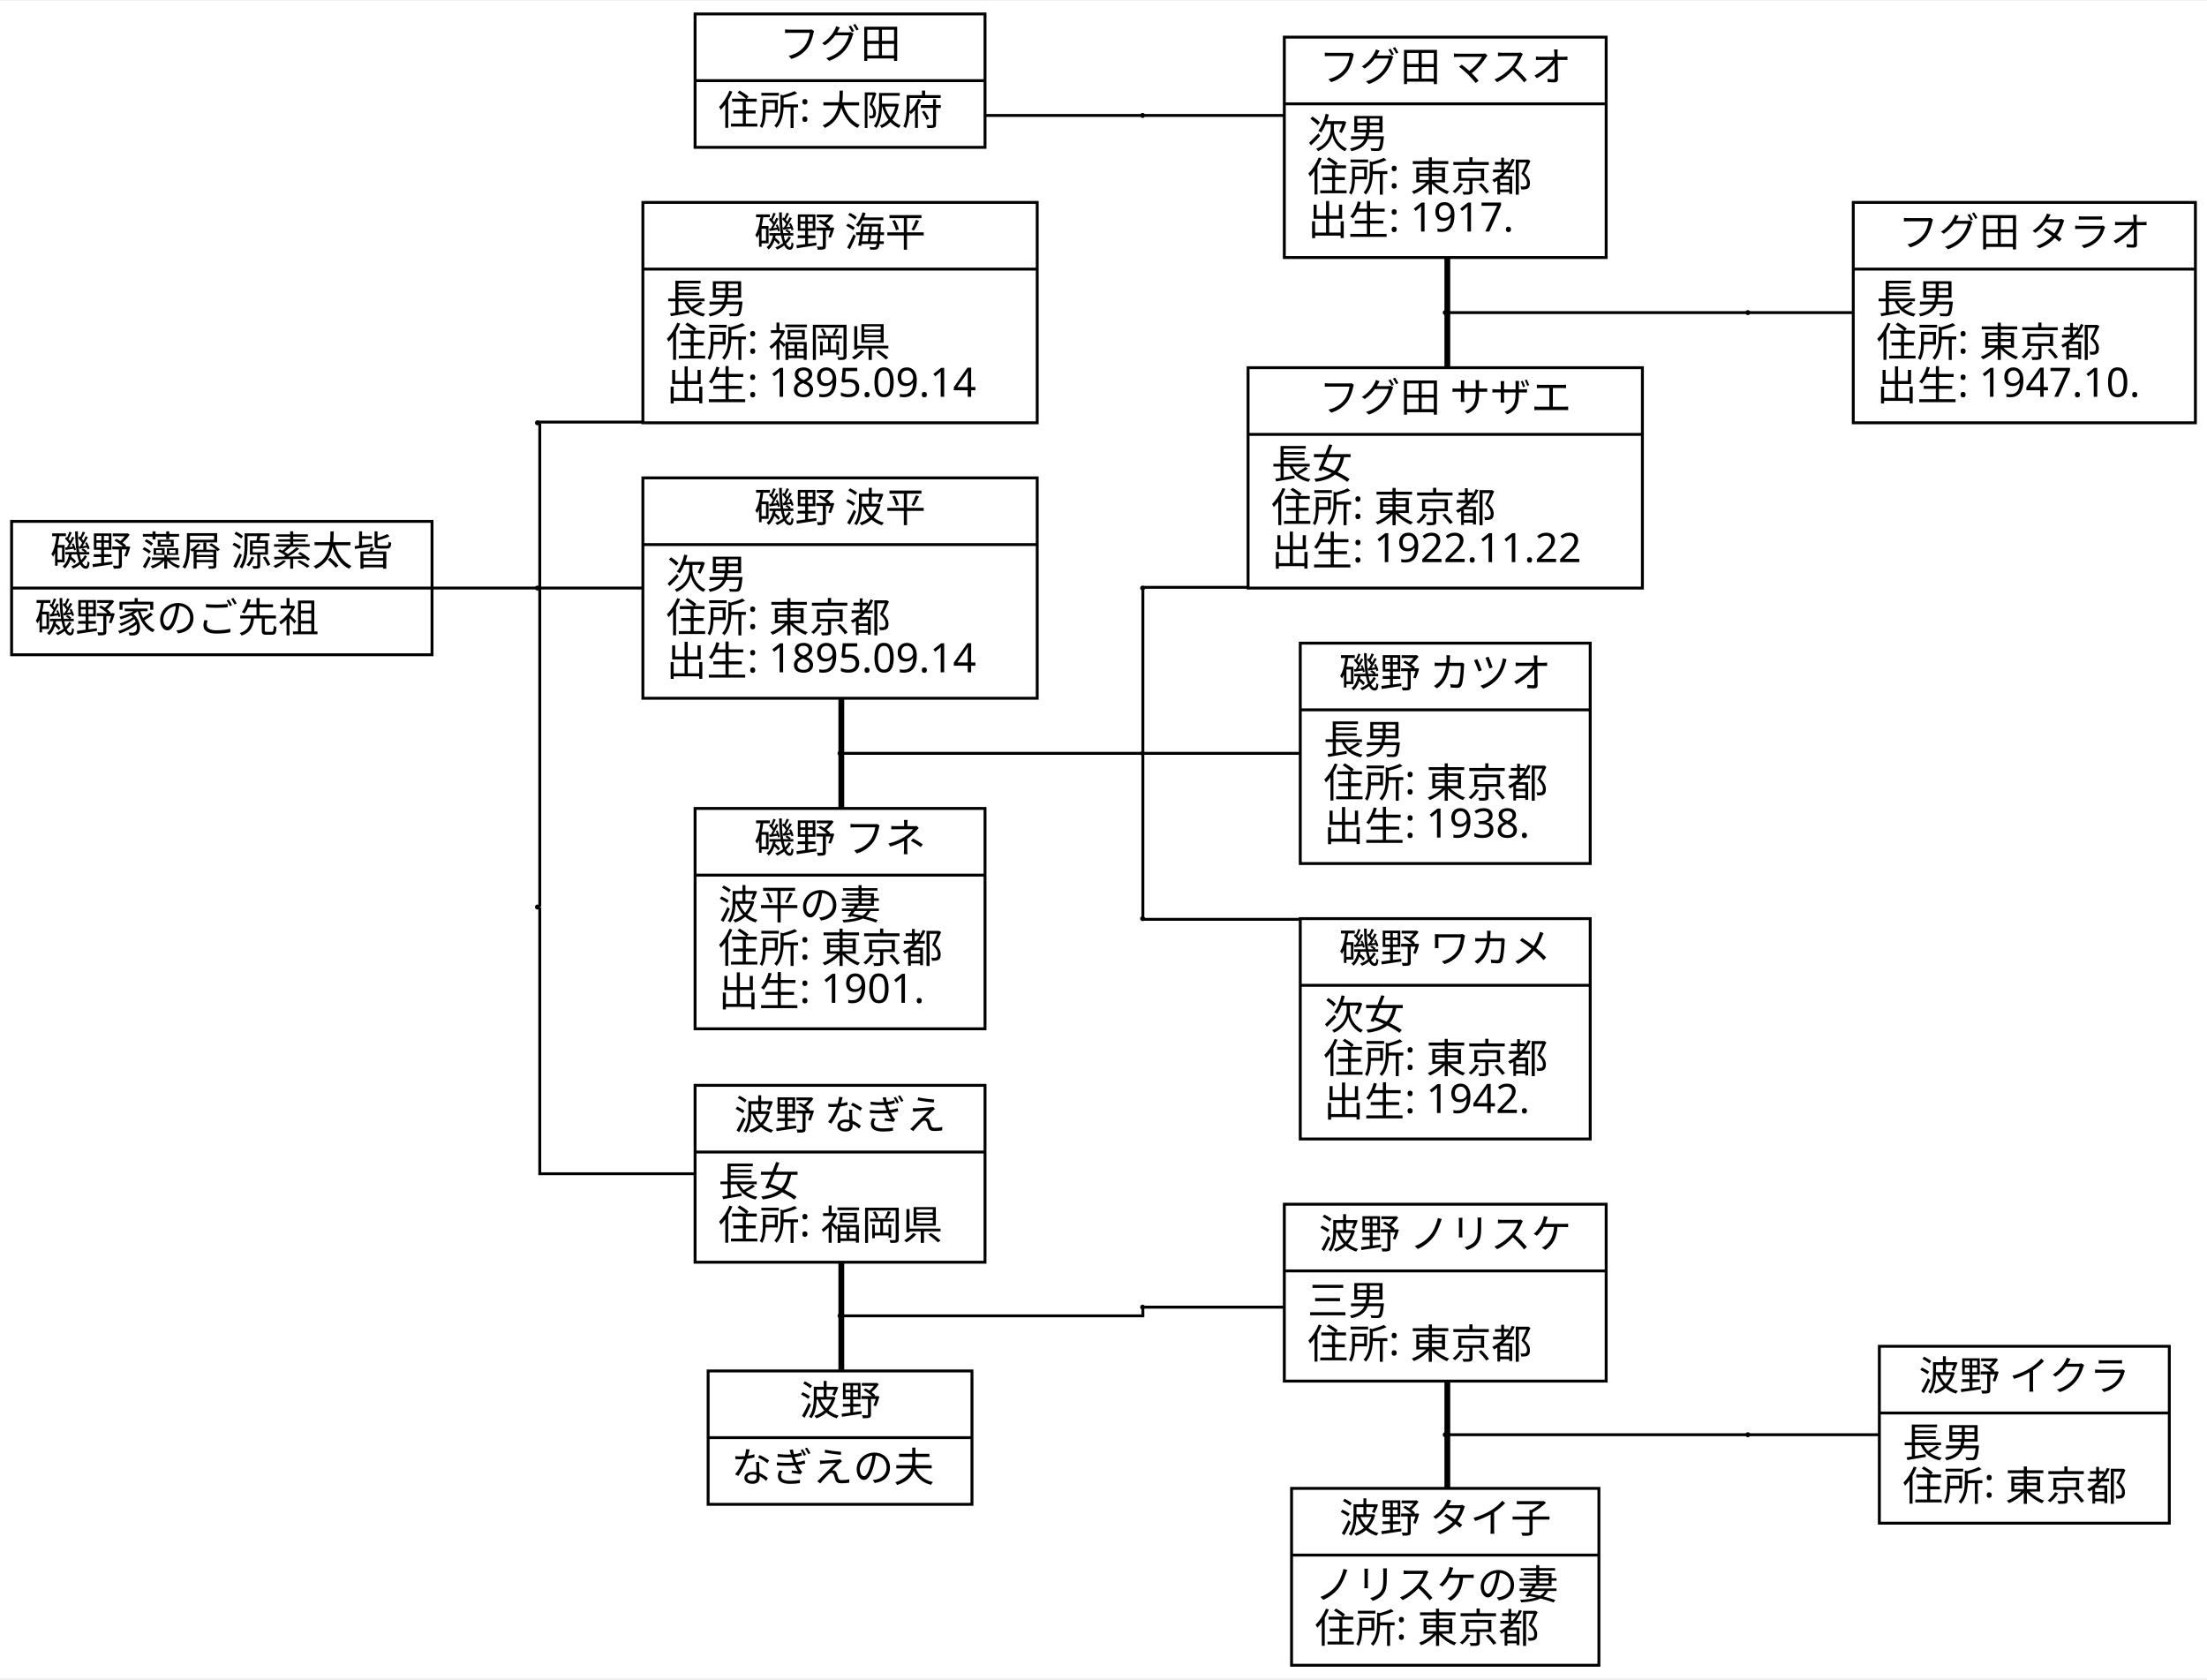
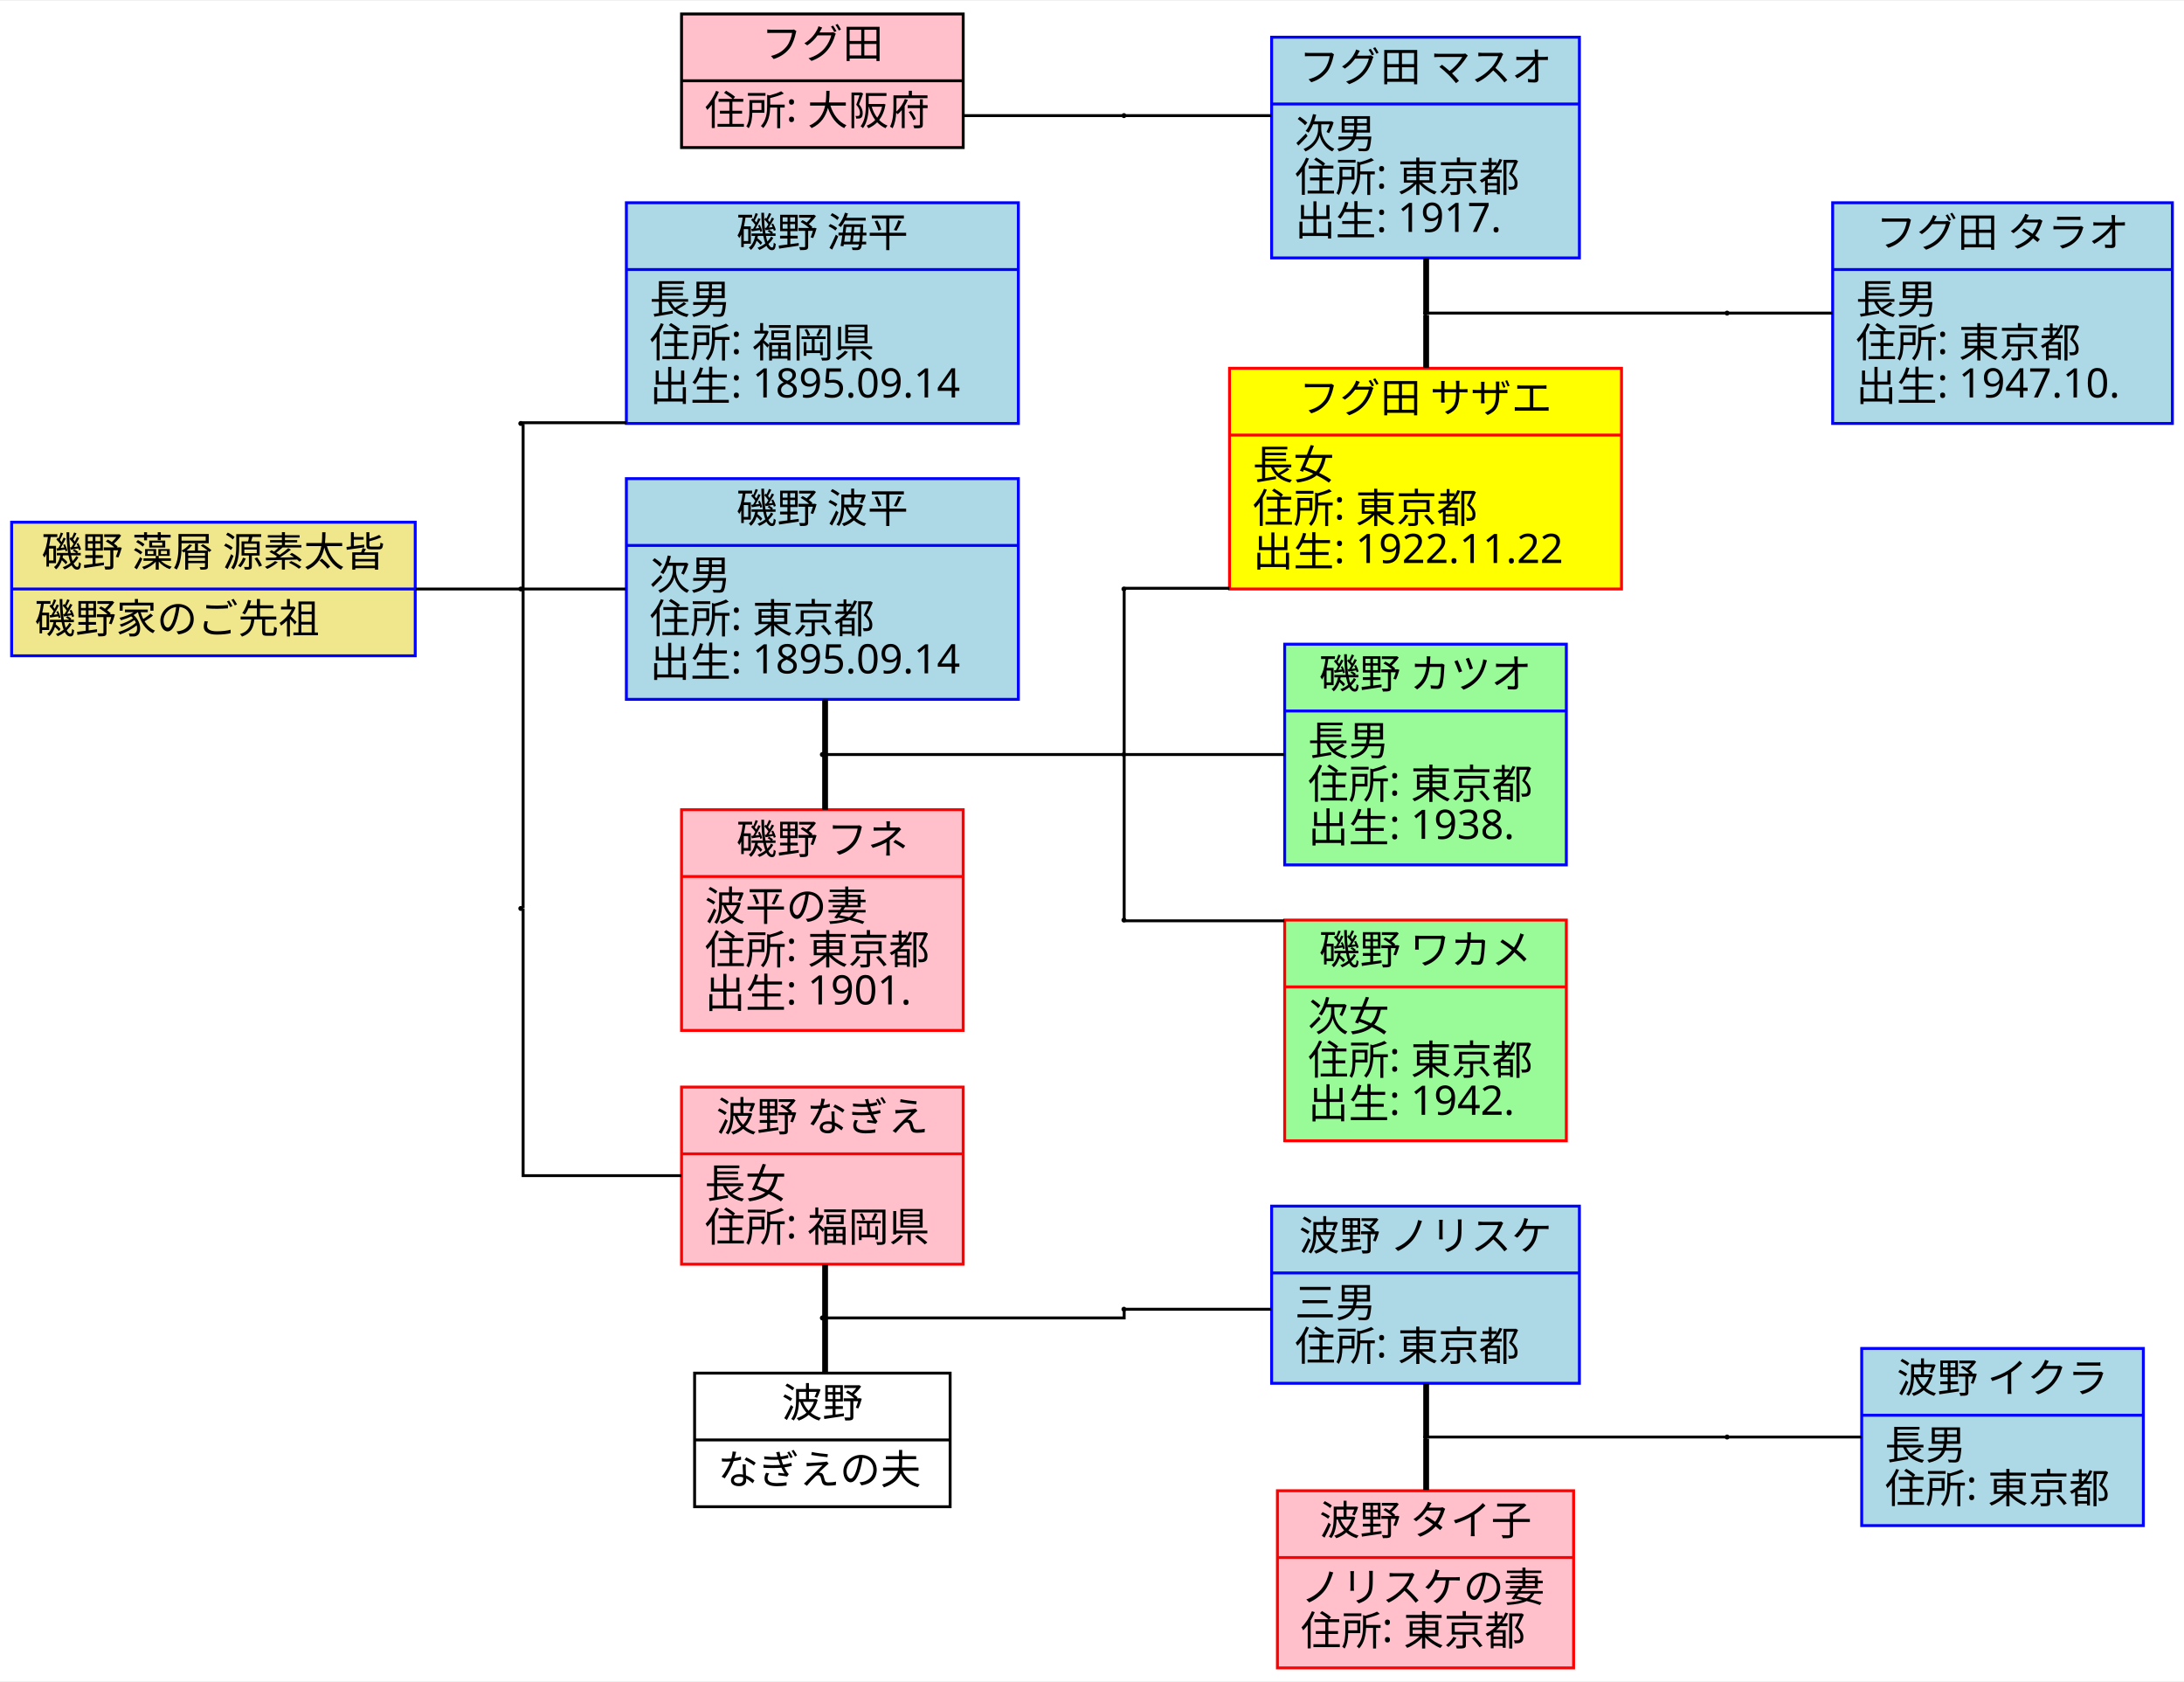
- <svg xmlns="http://www.w3.org/2000/svg" width="761pt" height="579pt" viewBox="0.00 0.00 761.16 578.50">
+ <svg xmlns="http://www.w3.org/2000/svg" width="752pt" height="579pt" viewBox="0.00 0.00 752.16 578.50">
  <g id="graph0" class="graph" transform="scale(1 1) rotate(0) translate(4 574.5)">
-     <polygon fill="white" stroke="none" points="-4,4 -4,-574.5 757.16,-574.5 757.16,4 -4,4" />
+     <polygon fill="white" stroke="none" points="-4,4 -4,-574.5 748.16,-574.5 748.16,4 -4,4" />
    <g id="node1" class="node">
-       <polygon fill="none" stroke="black" points="0,-349 0,-395 145,-395 145,-349 0,-349" />
-       <text text-anchor="middle" x="72.5" y="-379.8" font-family="Sans" font-size="14.00">磯野 藻屑 源素太皆</text>
-       <polyline fill="none" stroke="black" points="0,-372 145,-372 " />
+       <polygon fill="khaki" stroke="blue" points="0,-349 0,-395 139,-395 139,-349 0,-349" />
+       <text text-anchor="middle" x="69.5" y="-379.8" font-family="Sans" font-size="14.00">磯野 藻屑 源素太皆</text>
+       <polyline fill="none" stroke="blue" points="0,-372 139,-372 " />
      <text text-anchor="start" x="8" y="-356.8" font-family="Sans" font-size="14.00">磯野家のご先祖</text>
    </g>
    <g id="node17" class="node">
-       <ellipse fill="black" stroke="black" cx="181.36" cy="-372" rx="0.36" ry="0.36" />
+       <ellipse fill="black" stroke="black" cx="175.36" cy="-372" rx="0.36" ry="0.36" />
    </g>
    <g id="edge10" class="edge">
-       <path fill="none" stroke="black" d="M145.111,-372C163.208,-372 178.275,-372 180.941,-372" />
+       <path fill="none" stroke="black" d="M139.225,-372C157.187,-372 172.27,-372 174.94,-372" />
    </g>
    <g id="node2" class="node">
-       <polygon fill="none" stroke="black" points="235.72,-524 235.72,-570 335.72,-570 335.72,-524 235.72,-524" />
-       <text text-anchor="middle" x="285.72" y="-554.8" font-family="Sans" font-size="14.00">フグ田</text>
-       <polyline fill="none" stroke="black" points="235.72,-547 335.72,-547 " />
-       <text text-anchor="start" x="243.72" y="-531.8" font-family="Sans" font-size="14.00">住所: 大阪府</text>
+       <polygon fill="pink" stroke="black" points="230.72,-524 230.72,-570 327.72,-570 327.72,-524 230.72,-524" />
+       <text text-anchor="middle" x="279.22" y="-554.8" font-family="Sans" font-size="14.00">フグ田</text>
+       <polyline fill="none" stroke="black" points="230.72,-547 327.72,-547 " />
+       <text text-anchor="start" x="238.72" y="-531.8" font-family="Sans" font-size="14.00">住所: 大阪府</text>
    </g>
    <g id="node3" class="node">
-       <polygon fill="none" stroke="black" points="217.72,-429 217.72,-505 353.72,-505 353.72,-429 217.72,-429" />
-       <text text-anchor="middle" x="285.72" y="-489.8" font-family="Sans" font-size="14.00">磯野 海平</text>
-       <polyline fill="none" stroke="black" points="217.72,-482 353.72,-482 " />
-       <text text-anchor="start" x="225.72" y="-466.8" font-family="Sans" font-size="14.00">長男</text>
-       <text text-anchor="start" x="225.72" y="-451.8" font-family="Sans" font-size="14.00">住所: 福岡県</text>
-       <text text-anchor="start" x="225.72" y="-436.8" font-family="Sans" font-size="14.00">出生: 1895.09.14</text>
+       <polygon fill="lightblue" stroke="blue" points="211.72,-429 211.72,-505 346.72,-505 346.72,-429 211.72,-429" />
+       <text text-anchor="middle" x="279.22" y="-489.8" font-family="Sans" font-size="14.00">磯野 海平</text>
+       <polyline fill="none" stroke="blue" points="211.72,-482 346.72,-482 " />
+       <text text-anchor="start" x="219.72" y="-466.8" font-family="Sans" font-size="14.00">長男</text>
+       <text text-anchor="start" x="219.72" y="-451.8" font-family="Sans" font-size="14.00">住所: 福岡県</text>
+       <text text-anchor="start" x="219.72" y="-436.8" font-family="Sans" font-size="14.00">出生: 1895.09.14</text>
    </g>
    <g id="node19" class="node">
-       <ellipse fill="black" stroke="black" cx="390.08" cy="-535" rx="0.36" ry="0.36" />
+       <ellipse fill="black" stroke="black" cx="383.08" cy="-535" rx="0.36" ry="0.36" />
    </g>
    <g id="edge14" class="edge">
-       <path fill="none" stroke="black" d="M335.76,-535C360.033,-535 384.924,-535 389.377,-535" />
+       <path fill="none" stroke="black" d="M327.805,-535C352.302,-535 377.795,-535 382.36,-535" />
    </g>
    <g id="node4" class="node">
-       <polygon fill="none" stroke="black" points="217.72,-334 217.72,-410 353.72,-410 353.72,-334 217.72,-334" />
-       <text text-anchor="middle" x="285.72" y="-394.8" font-family="Sans" font-size="14.00">磯野 波平</text>
-       <polyline fill="none" stroke="black" points="217.72,-387 353.72,-387 " />
-       <text text-anchor="start" x="225.72" y="-371.8" font-family="Sans" font-size="14.00">次男</text>
-       <text text-anchor="start" x="225.72" y="-356.8" font-family="Sans" font-size="14.00">住所: 東京都</text>
-       <text text-anchor="start" x="225.72" y="-341.8" font-family="Sans" font-size="14.00">出生: 1895.09.14</text>
+       <polygon fill="lightblue" stroke="blue" points="211.72,-334 211.72,-410 346.72,-410 346.72,-334 211.72,-334" />
+       <text text-anchor="middle" x="279.22" y="-394.8" font-family="Sans" font-size="14.00">磯野 波平</text>
+       <polyline fill="none" stroke="blue" points="211.72,-387 346.72,-387 " />
+       <text text-anchor="start" x="219.72" y="-371.8" font-family="Sans" font-size="14.00">次男</text>
+       <text text-anchor="start" x="219.72" y="-356.8" font-family="Sans" font-size="14.00">住所: 東京都</text>
+       <text text-anchor="start" x="219.72" y="-341.8" font-family="Sans" font-size="14.00">出生: 1895.09.14</text>
    </g>
    <g id="node6" class="node">
-       <polygon fill="none" stroke="black" points="235.72,-139.5 235.72,-200.5 335.72,-200.5 335.72,-139.5 235.72,-139.5" />
-       <text text-anchor="middle" x="285.72" y="-185.3" font-family="Sans" font-size="14.00">波野 なぎえ</text>
-       <polyline fill="none" stroke="black" points="235.72,-177.5 335.72,-177.5 " />
-       <text text-anchor="start" x="243.72" y="-162.3" font-family="Sans" font-size="14.00">長女</text>
-       <text text-anchor="start" x="243.72" y="-147.3" font-family="Sans" font-size="14.00">住所: 福岡県</text>
+       <polygon fill="pink" stroke="red" points="230.72,-139.5 230.72,-200.5 327.72,-200.5 327.72,-139.5 230.72,-139.5" />
+       <text text-anchor="middle" x="279.22" y="-185.3" font-family="Sans" font-size="14.00">波野 なぎえ</text>
+       <polyline fill="none" stroke="red" points="230.72,-177.5 327.72,-177.5 " />
+       <text text-anchor="start" x="238.72" y="-162.3" font-family="Sans" font-size="14.00">長女</text>
+       <text text-anchor="start" x="238.72" y="-147.3" font-family="Sans" font-size="14.00">住所: 福岡県</text>
    </g>
    <g id="node20" class="node">
-       <ellipse fill="black" stroke="black" cx="285.72" cy="-315" rx="0.36" ry="0.36" />
+       <ellipse fill="black" stroke="black" cx="279.22" cy="-315" rx="0.36" ry="0.36" />
    </g>
    <g id="edge16" class="edge">
-       <path fill="none" stroke="black" stroke-width="2" d="M286.16,-333.98C286.16,-324.178 286.16,-316.073 286.16,-315.098" />
+       <path fill="none" stroke="black" stroke-width="2" d="M280.16,-333.98C280.16,-324.178 280.16,-316.073 280.16,-315.098" />
    </g>
    <g id="node5" class="node">
-       <polygon fill="none" stroke="black" points="235.72,-220 235.72,-296 335.72,-296 335.72,-220 235.72,-220" />
-       <text text-anchor="middle" x="285.72" y="-280.8" font-family="Sans" font-size="14.00">磯野 フネ</text>
-       <polyline fill="none" stroke="black" points="235.72,-273 335.72,-273 " />
-       <text text-anchor="start" x="243.72" y="-257.8" font-family="Sans" font-size="14.00">波平の妻</text>
-       <text text-anchor="start" x="243.72" y="-242.8" font-family="Sans" font-size="14.00">住所: 東京都</text>
-       <text text-anchor="start" x="243.72" y="-227.8" font-family="Sans" font-size="14.00">出生: 1901.</text>
+       <polygon fill="pink" stroke="red" points="230.72,-220 230.72,-296 327.72,-296 327.72,-220 230.72,-220" />
+       <text text-anchor="middle" x="279.22" y="-280.8" font-family="Sans" font-size="14.00">磯野 フネ</text>
+       <polyline fill="none" stroke="red" points="230.72,-273 327.72,-273 " />
+       <text text-anchor="start" x="238.72" y="-257.8" font-family="Sans" font-size="14.00">波平の妻</text>
+       <text text-anchor="start" x="238.72" y="-242.8" font-family="Sans" font-size="14.00">住所: 東京都</text>
+       <text text-anchor="start" x="238.72" y="-227.8" font-family="Sans" font-size="14.00">出生: 1901.</text>
    </g>
    <g id="node24" class="node">
-       <ellipse fill="black" stroke="black" cx="285.72" cy="-121" rx="0.36" ry="0.36" />
+       <ellipse fill="black" stroke="black" cx="279.22" cy="-121" rx="0.36" ry="0.36" />
    </g>
    <g id="edge24" class="edge">
-       <path fill="none" stroke="black" stroke-width="2" d="M286.16,-139.246C286.16,-130.016 286.16,-122.056 286.16,-121.097" />
+       <path fill="none" stroke="black" stroke-width="2" d="M280.16,-139.246C280.16,-130.016 280.16,-122.056 280.16,-121.097" />
    </g>
    <g id="node7" class="node">
-       <polygon fill="none" stroke="black" points="240.22,-56 240.22,-102 331.22,-102 331.22,-56 240.22,-56" />
-       <text text-anchor="middle" x="285.72" y="-86.8" font-family="Sans" font-size="14.00">波野</text>
-       <polyline fill="none" stroke="black" points="240.22,-79 331.22,-79 " />
-       <text text-anchor="start" x="248.22" y="-63.8" font-family="Sans" font-size="14.00">なぎえの夫</text>
+       <polygon fill="none" stroke="black" points="235.22,-56 235.22,-102 323.22,-102 323.22,-56 235.22,-56" />
+       <text text-anchor="middle" x="279.22" y="-86.8" font-family="Sans" font-size="14.00">波野</text>
+       <polyline fill="none" stroke="black" points="235.22,-79 323.22,-79 " />
+       <text text-anchor="start" x="243.22" y="-63.8" font-family="Sans" font-size="14.00">なぎえの夫</text>
    </g>
    <g id="node8" class="node">
-       <polygon fill="none" stroke="black" points="438.94,-486 438.94,-562 549.94,-562 549.94,-486 438.94,-486" />
-       <text text-anchor="middle" x="494.44" y="-546.8" font-family="Sans" font-size="14.00">フグ田 マスオ</text>
-       <polyline fill="none" stroke="black" points="438.94,-539 549.94,-539 " />
-       <text text-anchor="start" x="446.94" y="-523.8" font-family="Sans" font-size="14.00">次男</text>
-       <text text-anchor="start" x="446.94" y="-508.8" font-family="Sans" font-size="14.00">住所: 東京都</text>
-       <text text-anchor="start" x="446.94" y="-493.8" font-family="Sans" font-size="14.00">出生: 1917.</text>
+       <polygon fill="lightblue" stroke="blue" points="433.94,-486 433.94,-562 539.94,-562 539.94,-486 433.94,-486" />
+       <text text-anchor="middle" x="486.94" y="-546.8" font-family="Sans" font-size="14.00">フグ田 マスオ</text>
+       <polyline fill="none" stroke="blue" points="433.94,-539 539.94,-539 " />
+       <text text-anchor="start" x="441.94" y="-523.8" font-family="Sans" font-size="14.00">次男</text>
+       <text text-anchor="start" x="441.94" y="-508.8" font-family="Sans" font-size="14.00">住所: 東京都</text>
+       <text text-anchor="start" x="441.94" y="-493.8" font-family="Sans" font-size="14.00">出生: 1917.</text>
    </g>
    <g id="node9" class="node">
-       <polygon fill="none" stroke="black" points="426.44,-372 426.44,-448 562.44,-448 562.44,-372 426.44,-372" />
-       <text text-anchor="middle" x="494.44" y="-432.8" font-family="Sans" font-size="14.00">フグ田 サザエ</text>
-       <polyline fill="none" stroke="black" points="426.44,-425 562.44,-425 " />
-       <text text-anchor="start" x="434.44" y="-409.8" font-family="Sans" font-size="14.00">長女</text>
-       <text text-anchor="start" x="434.44" y="-394.8" font-family="Sans" font-size="14.00">住所: 東京都</text>
-       <text text-anchor="start" x="434.44" y="-379.8" font-family="Sans" font-size="14.00">出生: 1922.11.22</text>
+       <polygon fill="yellow" stroke="red" points="419.44,-372 419.44,-448 554.44,-448 554.44,-372 419.44,-372" />
+       <text text-anchor="middle" x="486.94" y="-432.8" font-family="Sans" font-size="14.00">フグ田 サザエ</text>
+       <polyline fill="none" stroke="red" points="419.44,-425 554.44,-425 " />
+       <text text-anchor="start" x="427.44" y="-409.8" font-family="Sans" font-size="14.00">長女</text>
+       <text text-anchor="start" x="427.44" y="-394.8" font-family="Sans" font-size="14.00">住所: 東京都</text>
+       <text text-anchor="start" x="427.44" y="-379.8" font-family="Sans" font-size="14.00">出生: 1922.11.22</text>
    </g>
    <g id="node26" class="node">
-       <ellipse fill="black" stroke="black" cx="494.44" cy="-467" rx="0.36" ry="0.36" />
+       <ellipse fill="black" stroke="black" cx="486.94" cy="-467" rx="0.36" ry="0.36" />
    </g>
    <g id="edge28" class="edge">
-       <path fill="none" stroke="black" stroke-width="2" d="M495.16,-485.98C495.16,-476.178 495.16,-468.073 495.16,-467.098" />
+       <path fill="none" stroke="black" stroke-width="2" d="M487.16,-485.98C487.16,-476.831 487.16,-469.161 487.16,-467.387" />
    </g>
    <g id="node10" class="node">
-       <polygon fill="none" stroke="black" points="444.44,-277 444.44,-353 544.44,-353 544.44,-277 444.44,-277" />
-       <text text-anchor="middle" x="494.44" y="-337.8" font-family="Sans" font-size="14.00">磯野 カツオ</text>
-       <polyline fill="none" stroke="black" points="444.44,-330 544.44,-330 " />
-       <text text-anchor="start" x="452.44" y="-314.8" font-family="Sans" font-size="14.00">長男</text>
-       <text text-anchor="start" x="452.44" y="-299.8" font-family="Sans" font-size="14.00">住所: 東京都</text>
-       <text text-anchor="start" x="452.44" y="-284.8" font-family="Sans" font-size="14.00">出生: 1938.</text>
+       <polygon fill="palegreen" stroke="blue" points="438.44,-277 438.44,-353 535.44,-353 535.44,-277 438.44,-277" />
+       <text text-anchor="middle" x="486.94" y="-337.8" font-family="Sans" font-size="14.00">磯野 カツオ</text>
+       <polyline fill="none" stroke="blue" points="438.44,-330 535.44,-330 " />
+       <text text-anchor="start" x="446.44" y="-314.8" font-family="Sans" font-size="14.00">長男</text>
+       <text text-anchor="start" x="446.44" y="-299.8" font-family="Sans" font-size="14.00">住所: 東京都</text>
+       <text text-anchor="start" x="446.44" y="-284.8" font-family="Sans" font-size="14.00">出生: 1938.</text>
    </g>
    <g id="node11" class="node">
-       <polygon fill="none" stroke="black" points="444.44,-182 444.44,-258 544.44,-258 544.44,-182 444.44,-182" />
-       <text text-anchor="middle" x="494.44" y="-242.8" font-family="Sans" font-size="14.00">磯野 ワカメ</text>
-       <polyline fill="none" stroke="black" points="444.44,-235 544.44,-235 " />
-       <text text-anchor="start" x="452.44" y="-219.8" font-family="Sans" font-size="14.00">次女</text>
-       <text text-anchor="start" x="452.44" y="-204.8" font-family="Sans" font-size="14.00">住所: 東京都</text>
-       <text text-anchor="start" x="452.44" y="-189.8" font-family="Sans" font-size="14.00">出生: 1942.</text>
+       <polygon fill="palegreen" stroke="red" points="438.44,-182 438.44,-258 535.44,-258 535.44,-182 438.44,-182" />
+       <text text-anchor="middle" x="486.94" y="-242.8" font-family="Sans" font-size="14.00">磯野 ワカメ</text>
+       <polyline fill="none" stroke="red" points="438.44,-235 535.44,-235 " />
+       <text text-anchor="start" x="446.44" y="-219.8" font-family="Sans" font-size="14.00">次女</text>
+       <text text-anchor="start" x="446.44" y="-204.8" font-family="Sans" font-size="14.00">住所: 東京都</text>
+       <text text-anchor="start" x="446.44" y="-189.8" font-family="Sans" font-size="14.00">出生: 1942.</text>
    </g>
    <g id="node12" class="node">
-       <polygon fill="none" stroke="black" points="438.94,-98.5 438.94,-159.5 549.94,-159.5 549.94,-98.5 438.94,-98.5" />
-       <text text-anchor="middle" x="494.44" y="-144.3" font-family="Sans" font-size="14.00">波野 ノリスケ</text>
-       <polyline fill="none" stroke="black" points="438.94,-136.5 549.94,-136.5 " />
-       <text text-anchor="start" x="446.94" y="-121.3" font-family="Sans" font-size="14.00">三男</text>
-       <text text-anchor="start" x="446.94" y="-106.3" font-family="Sans" font-size="14.00">住所: 東京都</text>
+       <polygon fill="lightblue" stroke="blue" points="433.94,-98.5 433.94,-159.5 539.94,-159.5 539.94,-98.5 433.94,-98.5" />
+       <text text-anchor="middle" x="486.94" y="-144.3" font-family="Sans" font-size="14.00">波野 ノリスケ</text>
+       <polyline fill="none" stroke="blue" points="433.94,-136.5 539.94,-136.5 " />
+       <text text-anchor="start" x="441.94" y="-121.3" font-family="Sans" font-size="14.00">三男</text>
+       <text text-anchor="start" x="441.94" y="-106.3" font-family="Sans" font-size="14.00">住所: 東京都</text>
    </g>
    <g id="node28" class="node">
-       <ellipse fill="black" stroke="black" cx="494.44" cy="-80" rx="0.36" ry="0.36" />
+       <ellipse fill="black" stroke="black" cx="486.94" cy="-80" rx="0.36" ry="0.36" />
    </g>
    <g id="edge32" class="edge">
-       <path fill="none" stroke="black" stroke-width="2" d="M495.16,-98.246C495.16,-89.016 495.16,-81.056 495.16,-80.097" />
+       <path fill="none" stroke="black" stroke-width="2" d="M487.16,-98.246C487.16,-89.632 487.16,-82.123 487.16,-80.38" />
    </g>
    <g id="node13" class="node">
-       <polygon fill="none" stroke="black" points="441.44,-0.5 441.44,-61.5 547.44,-61.5 547.44,-0.5 441.44,-0.5" />
-       <text text-anchor="middle" x="494.44" y="-46.3" font-family="Sans" font-size="14.00">波野 タイ子</text>
-       <polyline fill="none" stroke="black" points="441.44,-38.5 547.44,-38.5 " />
-       <text text-anchor="start" x="449.44" y="-23.3" font-family="Sans" font-size="14.00">ノリスケの妻</text>
-       <text text-anchor="start" x="449.44" y="-8.3" font-family="Sans" font-size="14.00">住所: 東京都</text>
+       <polygon fill="pink" stroke="red" points="435.94,-0.5 435.94,-61.5 537.94,-61.5 537.94,-0.5 435.94,-0.5" />
+       <text text-anchor="middle" x="486.94" y="-46.3" font-family="Sans" font-size="14.00">波野 タイ子</text>
+       <polyline fill="none" stroke="red" points="435.94,-38.5 537.94,-38.5 " />
+       <text text-anchor="start" x="443.94" y="-23.3" font-family="Sans" font-size="14.00">ノリスケの妻</text>
+       <text text-anchor="start" x="443.94" y="-8.3" font-family="Sans" font-size="14.00">住所: 東京都</text>
    </g>
    <g id="node14" class="node">
-       <polygon fill="none" stroke="black" points="635.16,-429 635.16,-505 753.16,-505 753.16,-429 635.16,-429" />
-       <text text-anchor="middle" x="694.16" y="-489.8" font-family="Sans" font-size="14.00">フグ田 タラオ</text>
-       <polyline fill="none" stroke="black" points="635.16,-482 753.16,-482 " />
-       <text text-anchor="start" x="643.16" y="-466.8" font-family="Sans" font-size="14.00">長男</text>
-       <text text-anchor="start" x="643.16" y="-451.8" font-family="Sans" font-size="14.00">住所: 東京都</text>
-       <text text-anchor="start" x="643.16" y="-436.8" font-family="Sans" font-size="14.00">出生: 1947.10.</text>
+       <polygon fill="lightblue" stroke="blue" points="627.16,-429 627.16,-505 744.16,-505 744.16,-429 627.16,-429" />
+       <text text-anchor="middle" x="685.66" y="-489.8" font-family="Sans" font-size="14.00">フグ田 タラオ</text>
+       <polyline fill="none" stroke="blue" points="627.16,-482 744.16,-482 " />
+       <text text-anchor="start" x="635.16" y="-466.8" font-family="Sans" font-size="14.00">長男</text>
+       <text text-anchor="start" x="635.16" y="-451.8" font-family="Sans" font-size="14.00">住所: 東京都</text>
+       <text text-anchor="start" x="635.16" y="-436.8" font-family="Sans" font-size="14.00">出生: 1947.10.</text>
    </g>
    <g id="node15" class="node">
-       <polygon fill="none" stroke="black" points="644.16,-49.5 644.16,-110.5 744.16,-110.5 744.16,-49.5 644.16,-49.5" />
-       <text text-anchor="middle" x="694.16" y="-95.3" font-family="Sans" font-size="14.00">波野 イクラ</text>
-       <polyline fill="none" stroke="black" points="644.16,-87.5 744.16,-87.5 " />
-       <text text-anchor="start" x="652.16" y="-72.3" font-family="Sans" font-size="14.00">長男</text>
-       <text text-anchor="start" x="652.16" y="-57.3" font-family="Sans" font-size="14.00">住所: 東京都</text>
+       <polygon fill="lightblue" stroke="blue" points="637.16,-49.5 637.16,-110.5 734.16,-110.5 734.16,-49.5 637.16,-49.5" />
+       <text text-anchor="middle" x="685.66" y="-95.3" font-family="Sans" font-size="14.00">波野 イクラ</text>
+       <polyline fill="none" stroke="blue" points="637.16,-87.5 734.16,-87.5 " />
+       <text text-anchor="start" x="645.16" y="-72.3" font-family="Sans" font-size="14.00">長男</text>
+       <text text-anchor="start" x="645.16" y="-57.3" font-family="Sans" font-size="14.00">住所: 東京都</text>
    </g>
    <g id="node16" class="node">
-       <ellipse fill="black" stroke="black" cx="181.36" cy="-429" rx="0.36" ry="0.36" />
+       <ellipse fill="black" stroke="black" cx="175.36" cy="-429" rx="0.36" ry="0.36" />
    </g>
    <g id="edge11" class="edge">
-       <path fill="none" stroke="black" d="M181.659,-429.25C183.967,-429.25 199.321,-429.25 217.558,-429.25" />
+       <path fill="none" stroke="black" d="M175.658,-429.25C177.966,-429.25 193.394,-429.25 211.667,-429.25" />
    </g>
    <g id="edge8" class="edge">
-       <path fill="none" stroke="black" d="M182.16,-428.836C182.16,-425.598 182.16,-375.294 182.16,-372.154" />
+       <path fill="none" stroke="black" d="M176.16,-428.836C176.16,-425.598 176.16,-375.294 176.16,-372.154" />
    </g>
    <g id="edge12" class="edge">
-       <path fill="none" stroke="black" d="M182.026,-372C185.29,-372 200.138,-372 217.622,-372" />
+       <path fill="none" stroke="black" d="M176.023,-372C179.271,-372 194.048,-372 211.448,-372" />
    </g>
    <g id="node18" class="node">
-       <ellipse fill="black" stroke="black" cx="181.36" cy="-262" rx="0.36" ry="0.36" />
+       <ellipse fill="black" stroke="black" cx="175.36" cy="-262" rx="0.36" ry="0.36" />
    </g>
    <g id="edge9" class="edge">
-       <path fill="none" stroke="black" d="M182.16,-371.92C182.16,-368.641 182.16,-265.306 182.16,-262.077" />
+       <path fill="none" stroke="black" d="M176.16,-371.92C176.16,-368.641 176.16,-265.306 176.16,-262.077" />
    </g>
    <g id="edge13" class="edge">
-       <path fill="none" stroke="black" d="M182.16,-261.933C182.16,-259.147 182.16,-170 182.16,-170 182.16,-170 209.071,-170 235.457,-170" />
+       <path fill="none" stroke="black" d="M176.16,-261.933C176.16,-259.147 176.16,-170 176.16,-170 176.16,-170 203.977,-170 230.708,-170" />
    </g>
    <g id="edge15" class="edge">
-       <path fill="none" stroke="black" d="M390.746,-535C394.774,-535 416.442,-535 438.937,-535" />
+       <path fill="none" stroke="black" d="M383.743,-535C387.872,-535 410.633,-535 433.731,-535" />
    </g>
    <g id="edge17" class="edge">
-       <path fill="none" stroke="black" stroke-width="2" d="M286.16,-314.836C286.16,-313.609 286.16,-305.62 286.16,-296" />
+       <path fill="none" stroke="black" stroke-width="2" d="M280.16,-314.836C280.16,-313.609 280.16,-305.62 280.16,-296" />
    </g>
    <g id="node22" class="node">
-       <ellipse fill="black" stroke="black" cx="390.08" cy="-315" rx="0.36" ry="0.36" />
+       <ellipse fill="black" stroke="black" cx="383.08" cy="-315" rx="0.36" ry="0.36" />
    </g>
    <g id="edge20" class="edge">
-       <path fill="none" stroke="black" d="M286.386,-315C294.858,-315 381.381,-315 389.474,-315" />
+       <path fill="none" stroke="black" d="M279.883,-315C288.314,-315 374.422,-315 382.477,-315" />
    </g>
    <g id="node21" class="node">
-       <ellipse fill="black" stroke="black" cx="390.08" cy="-372" rx="0.36" ry="0.36" />
+       <ellipse fill="black" stroke="black" cx="383.08" cy="-372" rx="0.36" ry="0.36" />
    </g>
    <g id="edge21" class="edge">
-       <path fill="none" stroke="black" d="M390.379,-372.25C392.687,-372.25 408.041,-372.25 426.278,-372.25" />
+       <path fill="none" stroke="black" d="M383.378,-372.25C385.686,-372.25 401.114,-372.25 419.387,-372.25" />
    </g>
    <g id="edge18" class="edge">
-       <path fill="none" stroke="black" d="M390.16,-371.36C390.16,-365.489 390.16,-321.091 390.16,-315.564" />
+       <path fill="none" stroke="black" d="M383.16,-371.36C383.16,-365.489 383.16,-321.091 383.16,-315.564" />
    </g>
    <g id="edge22" class="edge">
-       <path fill="none" stroke="black" d="M390.746,-315C395.086,-315 419.91,-315 444.18,-315" />
+       <path fill="none" stroke="black" d="M383.743,-315C388.149,-315 413.764,-315 438.369,-315" />
    </g>
    <g id="node23" class="node">
-       <ellipse fill="black" stroke="black" cx="390.08" cy="-258" rx="0.36" ry="0.36" />
+       <ellipse fill="black" stroke="black" cx="383.08" cy="-258" rx="0.36" ry="0.36" />
    </g>
    <g id="edge19" class="edge">
-       <path fill="none" stroke="black" d="M390.16,-314.36C390.16,-308.489 390.16,-264.091 390.16,-258.564" />
+       <path fill="none" stroke="black" d="M383.16,-314.36C383.16,-308.489 383.16,-264.091 383.16,-258.564" />
    </g>
    <g id="edge23" class="edge">
-       <path fill="none" stroke="black" d="M390.379,-257.75C393.428,-257.75 419.252,-257.75 444.409,-257.75" />
+       <path fill="none" stroke="black" d="M383.378,-257.75C386.46,-257.75 412.924,-257.75 438.327,-257.75" />
    </g>
    <g id="edge25" class="edge">
-       <path fill="none" stroke="black" stroke-width="2" d="M286.16,-120.88C286.16,-119.782 286.16,-111.358 286.16,-102.349" />
+       <path fill="none" stroke="black" stroke-width="2" d="M280.16,-120.88C280.16,-119.782 280.16,-111.358 280.16,-102.349" />
    </g>
    <g id="node25" class="node">
-       <ellipse fill="black" stroke="black" cx="390.08" cy="-124" rx="0.36" ry="0.36" />
+       <ellipse fill="black" stroke="black" cx="383.08" cy="-124" rx="0.36" ry="0.36" />
    </g>
    <g id="edge26" class="edge">
-       <path fill="none" stroke="black" d="M286.387,-121C295.282,-121 390.16,-121 390.16,-121 390.16,-121 390.16,-122.688 390.16,-123.531" />
+       <path fill="none" stroke="black" d="M279.884,-121C288.736,-121 383.16,-121 383.16,-121 383.16,-121 383.16,-122.688 383.16,-123.531" />
    </g>
    <g id="edge27" class="edge">
-       <path fill="none" stroke="black" d="M390.746,-124C394.774,-124 416.442,-124 438.937,-124" />
+       <path fill="none" stroke="black" d="M383.743,-124C387.872,-124 410.633,-124 433.731,-124" />
    </g>
    <g id="edge29" class="edge">
-       <path fill="none" stroke="black" stroke-width="2" d="M495.16,-466.836C495.16,-465.609 495.16,-457.62 495.16,-448" />
+       <path fill="none" stroke="black" stroke-width="2" d="M487.16,-466.36C487.16,-464.207 487.16,-456.875 487.16,-448.178" />
    </g>
    <g id="node27" class="node">
-       <ellipse fill="black" stroke="black" cx="598.8" cy="-467" rx="0.36" ry="0.36" />
+       <ellipse fill="black" stroke="black" cx="590.8" cy="-467" rx="0.36" ry="0.36" />
    </g>
    <g id="edge30" class="edge">
-       <path fill="none" stroke="black" d="M495.106,-467C503.578,-467 590.101,-467 598.194,-467" />
+       <path fill="none" stroke="black" d="M487.603,-467C496.034,-467 582.142,-467 590.197,-467" />
    </g>
    <g id="edge31" class="edge">
-       <path fill="none" stroke="black" d="M599.409,-467C602.581,-467 617.733,-467 635.022,-467" />
+       <path fill="none" stroke="black" d="M591.406,-467C594.577,-467 609.785,-467 627.09,-467" />
    </g>
    <g id="edge33" class="edge">
-       <path fill="none" stroke="black" stroke-width="2" d="M495.16,-79.859C495.16,-78.714 495.16,-70.725 495.16,-61.528" />
+       <path fill="none" stroke="black" stroke-width="2" d="M487.16,-79.45C487.16,-77.431 487.16,-70.113 487.16,-61.754" />
    </g>
    <g id="node29" class="node">
-       <ellipse fill="black" stroke="black" cx="598.8" cy="-80" rx="0.36" ry="0.36" />
+       <ellipse fill="black" stroke="black" cx="590.8" cy="-80" rx="0.36" ry="0.36" />
    </g>
    <g id="edge34" class="edge">
-       <path fill="none" stroke="black" d="M495.106,-80C503.578,-80 590.101,-80 598.194,-80" />
+       <path fill="none" stroke="black" d="M487.603,-80C496.034,-80 582.142,-80 590.197,-80" />
    </g>
    <g id="edge35" class="edge">
-       <path fill="none" stroke="black" d="M599.409,-80C603.121,-80 623.231,-80 643.975,-80" />
+       <path fill="none" stroke="black" d="M591.406,-80C595.177,-80 615.965,-80 637.062,-80" />
    </g>
  </g>
</svg>
